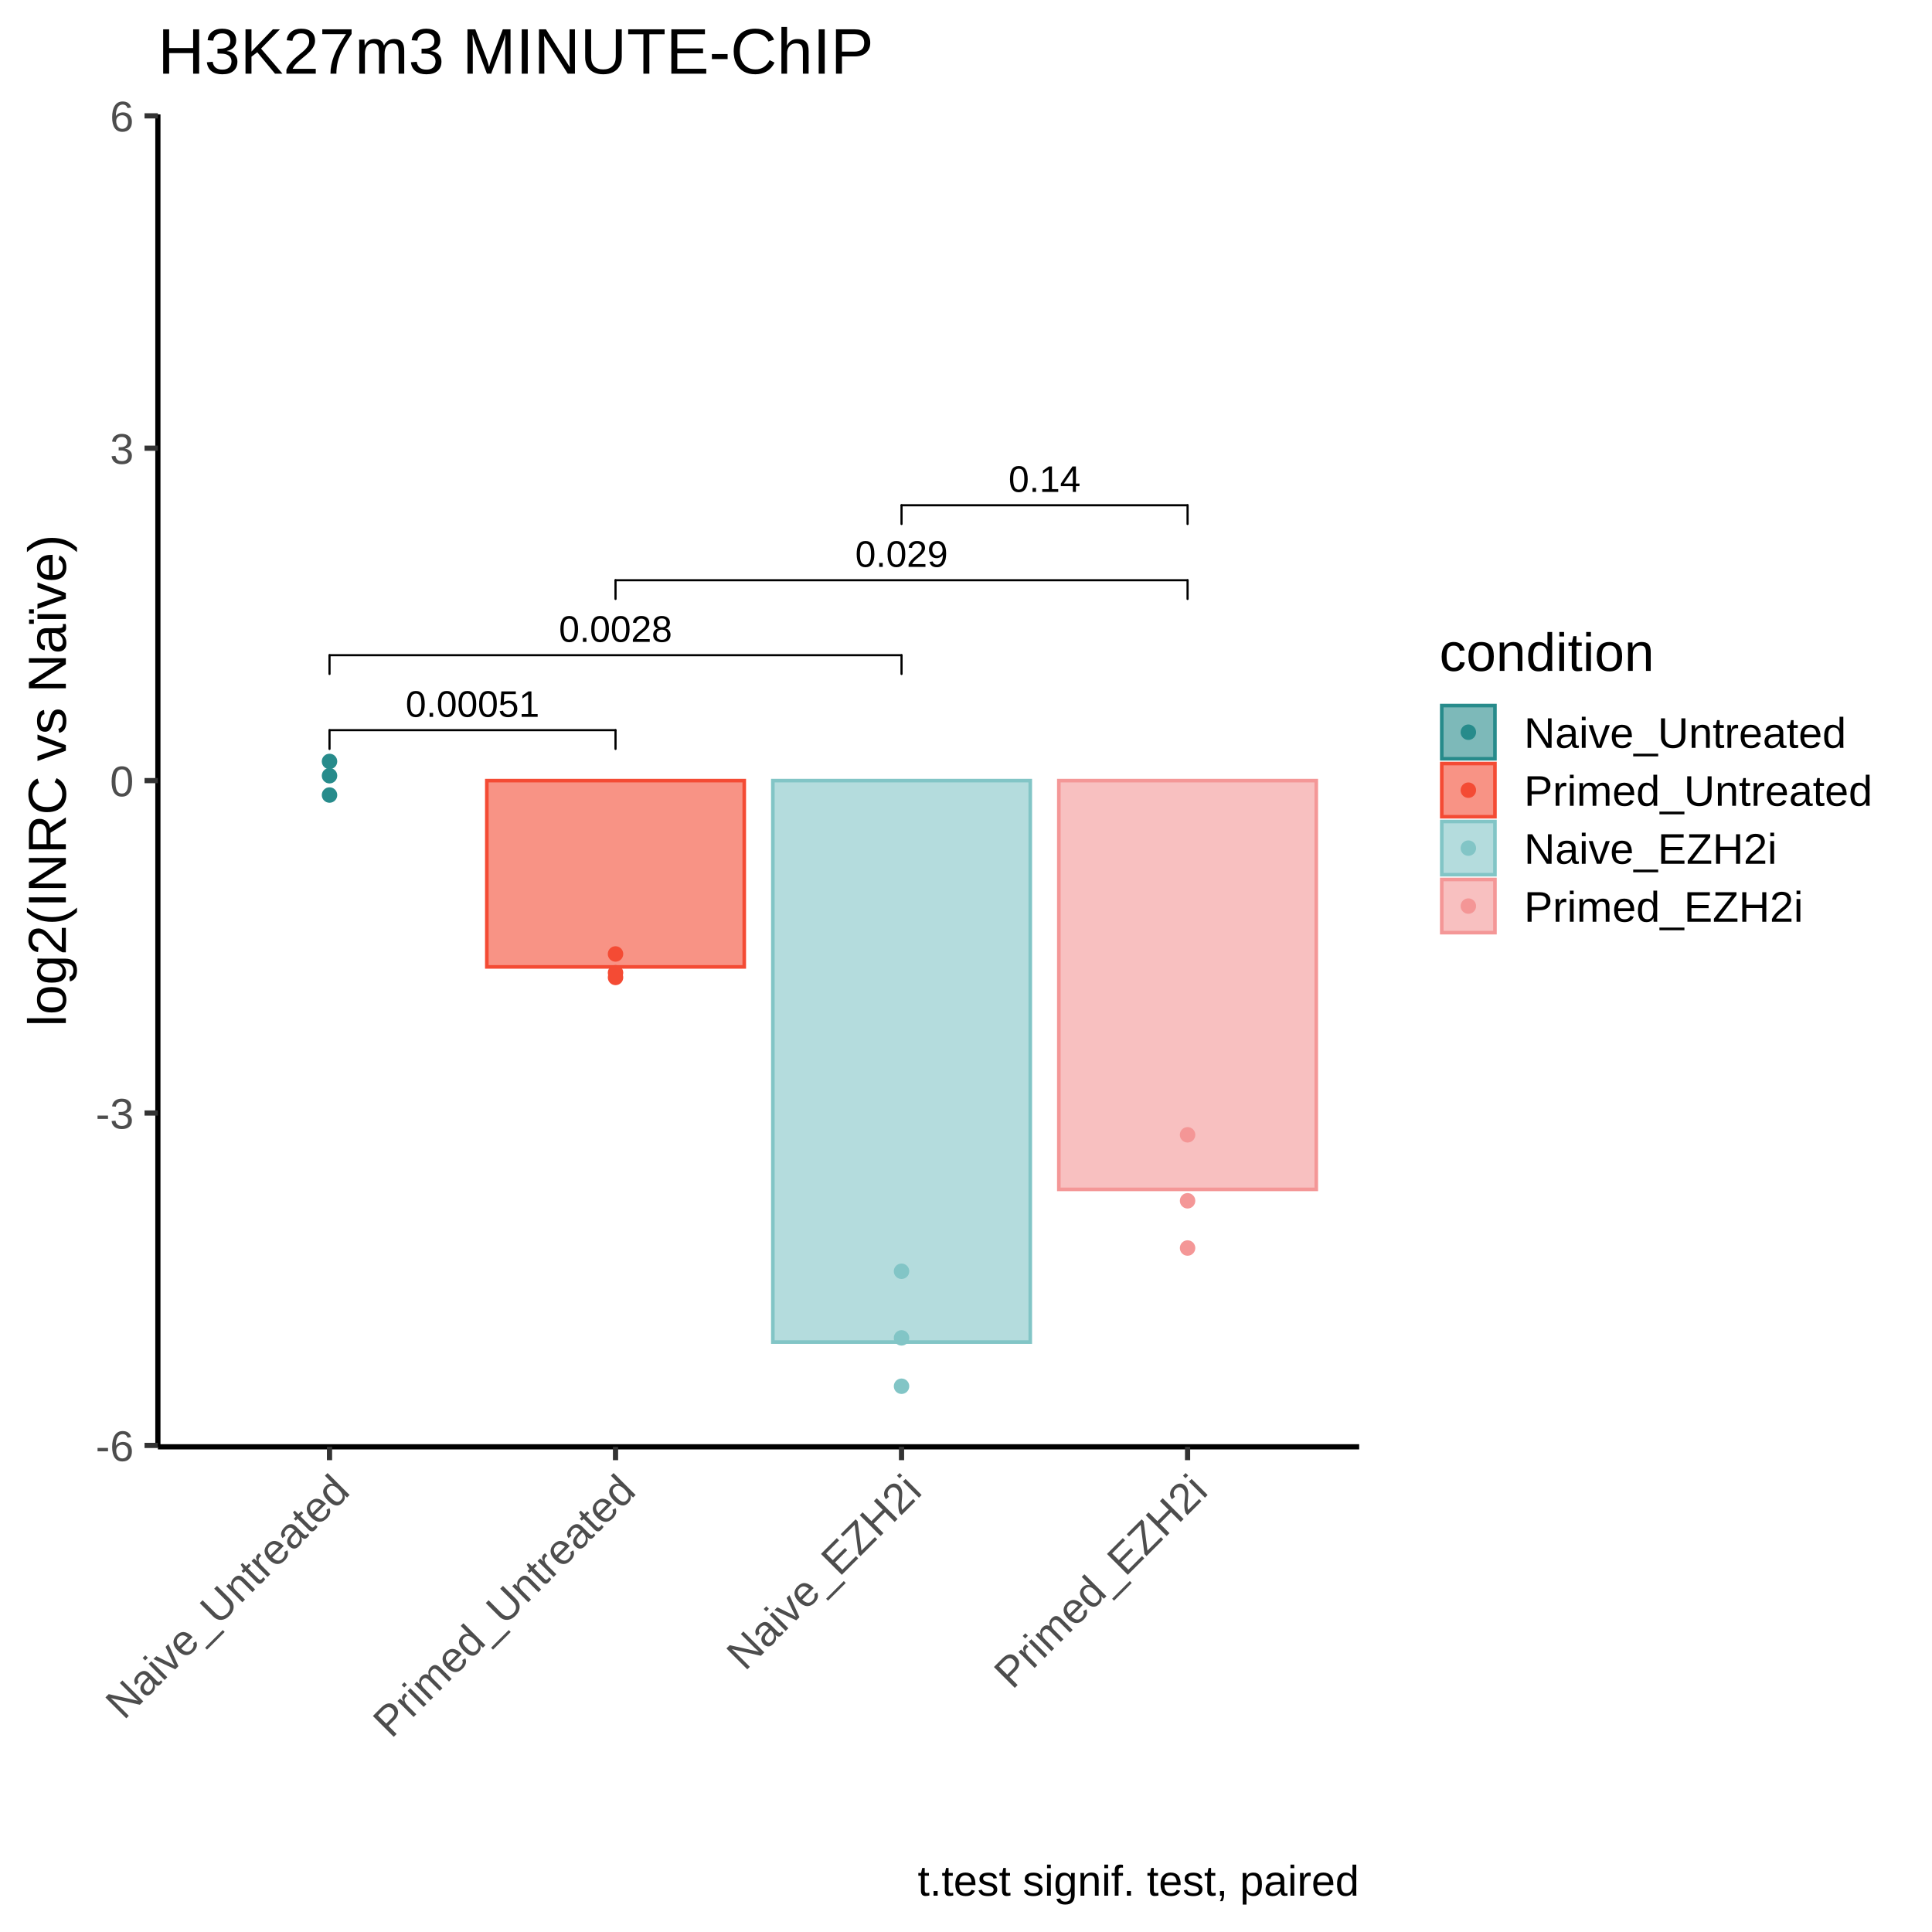
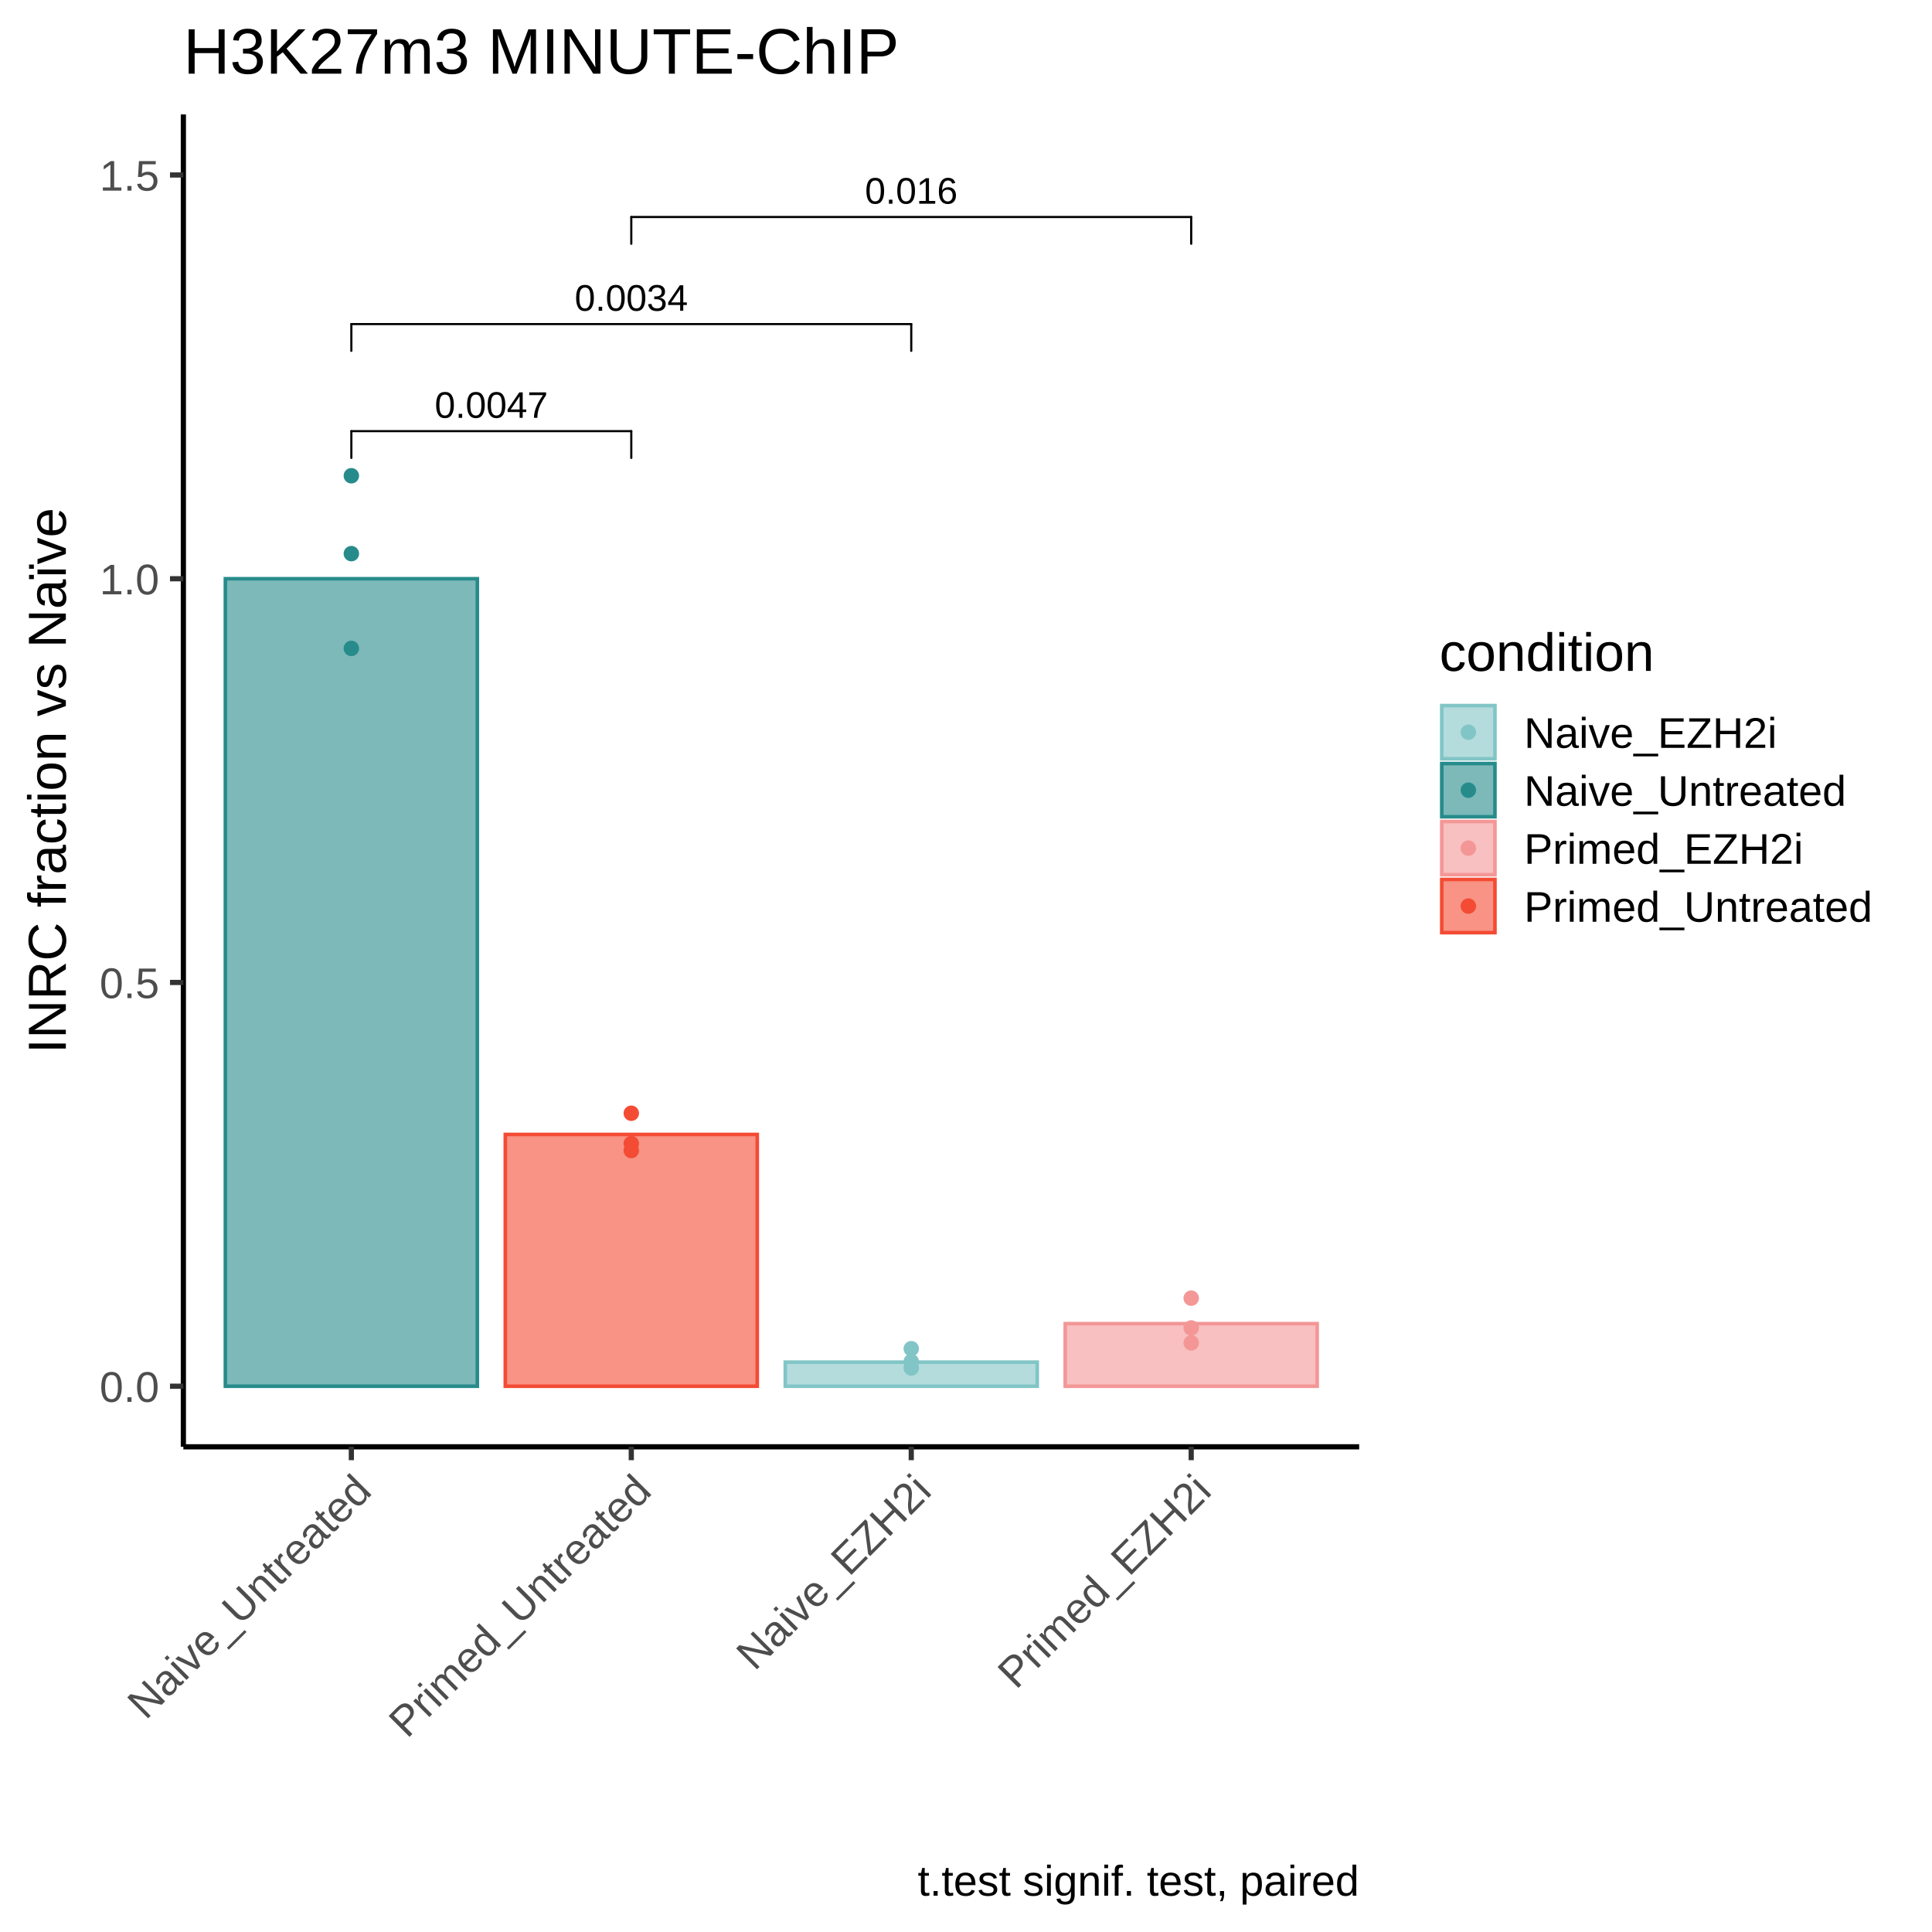
<svg xmlns="http://www.w3.org/2000/svg" class="svglite" width="576.00pt" height="576.00pt" viewBox="0 0 576.00 576.00">
  <defs>
    <style type="text/css">
    .svglite line, .svglite polyline, .svglite polygon, .svglite path, .svglite rect, .svglite circle {
      fill: none;
      stroke: #000000;
      stroke-linecap: round;
      stroke-linejoin: round;
      stroke-miterlimit: 10.00;
    }
  </style>
  </defs>
  <rect width="100%" height="100%" style="stroke: none; fill: #FFFFFF;" />
  <defs>
    <clipPath id="cpMC4wMHw1NzYuMDB8MC4wMHw1NzYuMDA=">
      <rect x="0.00" y="0.00" width="576.00" height="576.00" />
    </clipPath>
  </defs>
  <g clip-path="url(#cpMC4wMHw1NzYuMDB8MC4wMHw1NzYuMDA=)">
    <rect x="0.00" y="0.00" width="576.00" height="576.00" style="stroke-width: 1.55; stroke: #FFFFFF; fill: #FFFFFF;" />
  </g>
  <defs>
-     <clipPath id="cpNDcuMDd8NDA1LjIyfDM0LjExfDQzMS4zNA==">
-       <rect x="47.07" y="34.11" width="358.15" height="397.23" />
+     <clipPath id="cpNTQuNjd8NDA1LjIyfDM0LjExfDQzMS4zNA==">
+       <rect x="54.67" y="34.11" width="350.56" height="397.23" />
    </clipPath>
  </defs>
-   <g clip-path="url(#cpNDcuMDd8NDA1LjIyfDM0LjExfDQzMS4zNA==)">
-     <rect x="47.07" y="34.11" width="358.15" height="397.23" style="stroke-width: 1.55; stroke: none; fill: #FFFFFF;" />
-     <circle cx="98.24" cy="231.27" r="1.95" style="stroke-width: 0.71; stroke: #278B8B; fill: #278B8B;" />
-     <circle cx="98.24" cy="227.01" r="1.95" style="stroke-width: 0.71; stroke: #278B8B; fill: #278B8B;" />
-     <circle cx="98.24" cy="237.03" r="1.95" style="stroke-width: 0.71; stroke: #278B8B; fill: #278B8B;" />
-     <circle cx="183.51" cy="290.01" r="1.95" style="stroke-width: 0.71; stroke: #F44B34; fill: #F44B34;" />
-     <circle cx="183.51" cy="284.41" r="1.95" style="stroke-width: 0.71; stroke: #F44B34; fill: #F44B34;" />
-     <circle cx="183.51" cy="291.41" r="1.95" style="stroke-width: 0.71; stroke: #F44B34; fill: #F44B34;" />
-     <circle cx="268.78" cy="413.29" r="1.95" style="stroke-width: 0.71; stroke: #82C5C6; fill: #82C5C6;" />
-     <circle cx="268.78" cy="379.01" r="1.95" style="stroke-width: 0.71; stroke: #82C5C6; fill: #82C5C6;" />
-     <circle cx="268.78" cy="398.87" r="1.95" style="stroke-width: 0.71; stroke: #82C5C6; fill: #82C5C6;" />
-     <circle cx="354.06" cy="358.00" r="1.95" style="stroke-width: 0.71; stroke: #F49797; fill: #F49797;" />
-     <circle cx="354.06" cy="372.08" r="1.95" style="stroke-width: 0.71; stroke: #F49797; fill: #F49797;" />
-     <circle cx="354.06" cy="338.33" r="1.95" style="stroke-width: 0.71; stroke: #F49797; fill: #F49797;" />
-     <text x="311.42" y="146.66" text-anchor="middle" style="font-size: 11.04px; font-family: Liberation Sans;" textLength="24.57px" lengthAdjust="spacingAndGlyphs">0.14</text>
-     <line x1="268.78" y1="156.22" x2="268.78" y2="150.63" style="stroke-width: 0.64;" />
-     <line x1="268.78" y1="150.63" x2="354.06" y2="150.63" style="stroke-width: 0.64;" />
-     <line x1="354.06" y1="150.63" x2="354.06" y2="156.22" style="stroke-width: 0.64;" />
-     <text x="183.51" y="191.37" text-anchor="middle" style="font-size: 11.04px; font-family: Liberation Sans;" textLength="38.61px" lengthAdjust="spacingAndGlyphs">0.0028</text>
-     <line x1="268.78" y1="200.93" x2="268.78" y2="195.34" style="stroke-width: 0.64;" />
-     <line x1="268.78" y1="195.34" x2="98.24" y2="195.34" style="stroke-width: 0.64;" />
-     <line x1="98.24" y1="195.34" x2="98.24" y2="200.93" style="stroke-width: 0.64;" />
-     <text x="140.87" y="213.72" text-anchor="middle" style="font-size: 11.04px; font-family: Liberation Sans;" textLength="45.63px" lengthAdjust="spacingAndGlyphs">0.00051</text>
-     <line x1="98.24" y1="223.28" x2="98.24" y2="217.69" style="stroke-width: 0.64;" />
-     <line x1="98.24" y1="217.69" x2="183.51" y2="217.69" style="stroke-width: 0.64;" />
-     <line x1="183.51" y1="217.69" x2="183.51" y2="223.28" style="stroke-width: 0.64;" />
-     <text x="268.78" y="169.01" text-anchor="middle" style="font-size: 11.04px; font-family: Liberation Sans;" textLength="31.59px" lengthAdjust="spacingAndGlyphs">0.029</text>
-     <line x1="354.06" y1="178.57" x2="354.06" y2="172.99" style="stroke-width: 0.64;" />
-     <line x1="354.06" y1="172.99" x2="183.51" y2="172.99" style="stroke-width: 0.64;" />
-     <line x1="183.51" y1="172.99" x2="183.51" y2="178.57" style="stroke-width: 0.64;" />
-     <rect x="59.86" y="232.73" width="76.75" height="0.00" style="stroke-width: 1.07; stroke: #278B8B; stroke-linecap: square; stroke-linejoin: miter; fill: #278B8B; fill-opacity: 0.60;" />
-     <rect x="145.14" y="232.73" width="76.75" height="55.54" style="stroke-width: 1.07; stroke: #F44B34; stroke-linecap: square; stroke-linejoin: miter; fill: #F44B34; fill-opacity: 0.60;" />
-     <rect x="230.41" y="232.73" width="76.75" height="167.39" style="stroke-width: 1.07; stroke: #82C5C6; stroke-linecap: square; stroke-linejoin: miter; fill: #82C5C6; fill-opacity: 0.60;" />
-     <rect x="315.68" y="232.73" width="76.75" height="121.87" style="stroke-width: 1.07; stroke: #F49797; stroke-linecap: square; stroke-linejoin: miter; fill: #F49797; fill-opacity: 0.60;" />
+   <g clip-path="url(#cpNTQuNjd8NDA1LjIyfDM0LjExfDQzMS4zNA==)">
+     <rect x="54.67" y="34.11" width="350.56" height="397.23" style="stroke-width: 1.55; stroke: none; fill: #FFFFFF;" />
+     <circle cx="104.75" cy="165.06" r="1.95" style="stroke-width: 0.71; stroke: #278B8B; fill: #278B8B;" />
+     <circle cx="104.75" cy="141.84" r="1.95" style="stroke-width: 0.71; stroke: #278B8B; fill: #278B8B;" />
+     <circle cx="104.75" cy="193.31" r="1.95" style="stroke-width: 0.71; stroke: #278B8B; fill: #278B8B;" />
+     <circle cx="188.21" cy="340.93" r="1.95" style="stroke-width: 0.71; stroke: #F44B34; fill: #F44B34;" />
+     <circle cx="188.21" cy="331.90" r="1.95" style="stroke-width: 0.71; stroke: #F44B34; fill: #F44B34;" />
+     <circle cx="188.21" cy="343.02" r="1.95" style="stroke-width: 0.71; stroke: #F44B34; fill: #F44B34;" />
+     <circle cx="271.68" cy="407.84" r="1.95" style="stroke-width: 0.71; stroke: #82C5C6; fill: #82C5C6;" />
+     <circle cx="271.68" cy="402.10" r="1.95" style="stroke-width: 0.71; stroke: #82C5C6; fill: #82C5C6;" />
+     <circle cx="271.68" cy="405.92" r="1.95" style="stroke-width: 0.71; stroke: #82C5C6; fill: #82C5C6;" />
+     <circle cx="355.14" cy="395.91" r="1.95" style="stroke-width: 0.71; stroke: #F49797; fill: #F49797;" />
+     <circle cx="355.14" cy="400.36" r="1.95" style="stroke-width: 0.71; stroke: #F49797; fill: #F49797;" />
+     <circle cx="355.14" cy="387.03" r="1.95" style="stroke-width: 0.71; stroke: #F49797; fill: #F49797;" />
+     <text x="188.21" y="92.65" text-anchor="middle" style="font-size: 11.04px; font-family: Liberation Sans;" textLength="38.61px" lengthAdjust="spacingAndGlyphs">0.0034</text>
+     <line x1="271.68" y1="104.60" x2="271.68" y2="96.62" style="stroke-width: 0.64;" />
+     <line x1="271.68" y1="96.62" x2="104.75" y2="96.62" style="stroke-width: 0.64;" />
+     <line x1="104.75" y1="96.62" x2="104.75" y2="104.60" style="stroke-width: 0.64;" />
+     <text x="146.48" y="124.57" text-anchor="middle" style="font-size: 11.04px; font-family: Liberation Sans;" textLength="38.61px" lengthAdjust="spacingAndGlyphs">0.0047</text>
+     <line x1="104.75" y1="136.52" x2="104.75" y2="128.54" style="stroke-width: 0.64;" />
+     <line x1="104.75" y1="128.54" x2="188.21" y2="128.54" style="stroke-width: 0.64;" />
+     <line x1="188.21" y1="128.54" x2="188.21" y2="136.52" style="stroke-width: 0.64;" />
+     <text x="271.68" y="60.73" text-anchor="middle" style="font-size: 11.04px; font-family: Liberation Sans;" textLength="31.59px" lengthAdjust="spacingAndGlyphs">0.016</text>
+     <line x1="355.14" y1="72.68" x2="355.14" y2="64.70" style="stroke-width: 0.64;" />
+     <line x1="355.14" y1="64.70" x2="188.21" y2="64.70" style="stroke-width: 0.64;" />
+     <line x1="188.21" y1="64.70" x2="188.21" y2="72.68" style="stroke-width: 0.64;" />
+     <rect x="67.19" y="172.54" width="75.12" height="240.75" style="stroke-width: 1.07; stroke: #278B8B; stroke-linecap: square; stroke-linejoin: miter; fill: #278B8B; fill-opacity: 0.60;" />
+     <rect x="150.65" y="338.22" width="75.12" height="75.07" style="stroke-width: 1.07; stroke: #F44B34; stroke-linecap: square; stroke-linejoin: miter; fill: #F44B34; fill-opacity: 0.60;" />
+     <rect x="234.12" y="406.11" width="75.12" height="7.18" style="stroke-width: 1.07; stroke: #82C5C6; stroke-linecap: square; stroke-linejoin: miter; fill: #82C5C6; fill-opacity: 0.60;" />
+     <rect x="317.58" y="394.63" width="75.12" height="18.66" style="stroke-width: 1.07; stroke: #F49797; stroke-linecap: square; stroke-linejoin: miter; fill: #F49797; fill-opacity: 0.60;" />
  </g>
  <g clip-path="url(#cpMC4wMHw1NzYuMDB8MC4wMHw1NzYuMDA=)">
-     <polyline points="47.07,431.34 47.07,34.11 " style="stroke-width: 1.55; stroke-linecap: butt;" />
-     <text x="39.90" y="435.59" text-anchor="end" style="font-size: 12.80px; fill: #4D4D4D; font-family: Liberation Sans;" textLength="12.76px" lengthAdjust="spacingAndGlyphs">-6</text>
-     <text x="39.90" y="336.49" text-anchor="end" style="font-size: 12.80px; fill: #4D4D4D; font-family: Liberation Sans;" textLength="12.76px" lengthAdjust="spacingAndGlyphs">-3</text>
-     <text x="39.90" y="237.39" text-anchor="end" style="font-size: 12.80px; fill: #4D4D4D; font-family: Liberation Sans;" textLength="8.14px" lengthAdjust="spacingAndGlyphs">0</text>
-     <text x="39.90" y="138.29" text-anchor="end" style="font-size: 12.80px; fill: #4D4D4D; font-family: Liberation Sans;" textLength="8.14px" lengthAdjust="spacingAndGlyphs">3</text>
-     <text x="39.90" y="39.19" text-anchor="end" style="font-size: 12.80px; fill: #4D4D4D; font-family: Liberation Sans;" textLength="8.14px" lengthAdjust="spacingAndGlyphs">6</text>
-     <polyline points="43.09,430.93 47.07,430.93 " style="stroke-width: 1.55; stroke: #333333; stroke-linecap: butt;" />
-     <polyline points="43.09,331.83 47.07,331.83 " style="stroke-width: 1.55; stroke: #333333; stroke-linecap: butt;" />
-     <polyline points="43.09,232.73 47.07,232.73 " style="stroke-width: 1.55; stroke: #333333; stroke-linecap: butt;" />
-     <polyline points="43.09,133.63 47.07,133.63 " style="stroke-width: 1.55; stroke: #333333; stroke-linecap: butt;" />
-     <polyline points="43.09,34.53 47.07,34.53 " style="stroke-width: 1.55; stroke: #333333; stroke-linecap: butt;" />
-     <polyline points="47.07,431.34 405.22,431.34 " style="stroke-width: 1.55; stroke-linecap: butt;" />
-     <polyline points="98.24,435.33 98.24,431.34 " style="stroke-width: 1.55; stroke: #333333; stroke-linecap: butt;" />
-     <polyline points="183.51,435.33 183.51,431.34 " style="stroke-width: 1.55; stroke: #333333; stroke-linecap: butt;" />
-     <polyline points="268.78,435.33 268.78,431.34 " style="stroke-width: 1.55; stroke: #333333; stroke-linecap: butt;" />
-     <polyline points="354.06,435.33 354.06,431.34 " style="stroke-width: 1.55; stroke: #333333; stroke-linecap: butt;" />
-     <text transform="translate(104.83,445.11) rotate(-45)" text-anchor="end" style="font-size: 12.80px; fill: #4D4D4D; font-family: Liberation Sans;" textLength="107.01px" lengthAdjust="spacingAndGlyphs">Naive_Untreated</text>
-     <text transform="translate(190.10,445.11) rotate(-45)" text-anchor="end" style="font-size: 12.80px; fill: #4D4D4D; font-family: Liberation Sans;" textLength="115.37px" lengthAdjust="spacingAndGlyphs">Primed_Untreated</text>
-     <text transform="translate(275.38,445.11) rotate(-45)" text-anchor="end" style="font-size: 12.80px; fill: #4D4D4D; font-family: Liberation Sans;" textLength="80.98px" lengthAdjust="spacingAndGlyphs">Naive_EZH2i</text>
-     <text transform="translate(360.65,445.11) rotate(-45)" text-anchor="end" style="font-size: 12.80px; fill: #4D4D4D; font-family: Liberation Sans;" textLength="89.34px" lengthAdjust="spacingAndGlyphs">Primed_EZH2i</text>
-     <text transform="translate(19.63,232.73) rotate(-90)" text-anchor="middle" style="font-size: 16.00px; font-family: Liberation Sans;" textLength="158.72px" lengthAdjust="spacingAndGlyphs">log2(INRC vs Naïve)</text>
+     <polyline points="54.67,431.34 54.67,34.11 " style="stroke-width: 1.55; stroke-linecap: butt;" />
+     <text x="47.49" y="417.95" text-anchor="end" style="font-size: 12.80px; fill: #4D4D4D; font-family: Liberation Sans;" textLength="20.35px" lengthAdjust="spacingAndGlyphs">0.0</text>
+     <text x="47.49" y="297.57" text-anchor="end" style="font-size: 12.80px; fill: #4D4D4D; font-family: Liberation Sans;" textLength="20.35px" lengthAdjust="spacingAndGlyphs">0.5</text>
+     <text x="47.49" y="177.20" text-anchor="end" style="font-size: 12.80px; fill: #4D4D4D; font-family: Liberation Sans;" textLength="20.35px" lengthAdjust="spacingAndGlyphs">1.0</text>
+     <text x="47.49" y="56.83" text-anchor="end" style="font-size: 12.80px; fill: #4D4D4D; font-family: Liberation Sans;" textLength="20.35px" lengthAdjust="spacingAndGlyphs">1.5</text>
+     <polyline points="50.68,413.29 54.67,413.29 " style="stroke-width: 1.55; stroke: #333333; stroke-linecap: butt;" />
+     <polyline points="50.68,292.91 54.67,292.91 " style="stroke-width: 1.55; stroke: #333333; stroke-linecap: butt;" />
+     <polyline points="50.68,172.54 54.67,172.54 " style="stroke-width: 1.55; stroke: #333333; stroke-linecap: butt;" />
+     <polyline points="50.68,52.17 54.67,52.17 " style="stroke-width: 1.55; stroke: #333333; stroke-linecap: butt;" />
+     <polyline points="54.67,431.34 405.22,431.34 " style="stroke-width: 1.55; stroke-linecap: butt;" />
+     <polyline points="104.75,435.33 104.75,431.34 " style="stroke-width: 1.55; stroke: #333333; stroke-linecap: butt;" />
+     <polyline points="188.21,435.33 188.21,431.34 " style="stroke-width: 1.55; stroke: #333333; stroke-linecap: butt;" />
+     <polyline points="271.68,435.33 271.68,431.34 " style="stroke-width: 1.55; stroke: #333333; stroke-linecap: butt;" />
+     <polyline points="355.14,435.33 355.14,431.34 " style="stroke-width: 1.55; stroke: #333333; stroke-linecap: butt;" />
+     <text transform="translate(111.34,445.11) rotate(-45)" text-anchor="end" style="font-size: 12.80px; fill: #4D4D4D; font-family: Liberation Sans;" textLength="107.01px" lengthAdjust="spacingAndGlyphs">Naive_Untreated</text>
+     <text transform="translate(194.80,445.11) rotate(-45)" text-anchor="end" style="font-size: 12.80px; fill: #4D4D4D; font-family: Liberation Sans;" textLength="115.37px" lengthAdjust="spacingAndGlyphs">Primed_Untreated</text>
+     <text transform="translate(278.27,445.11) rotate(-45)" text-anchor="end" style="font-size: 12.80px; fill: #4D4D4D; font-family: Liberation Sans;" textLength="80.98px" lengthAdjust="spacingAndGlyphs">Naive_EZH2i</text>
+     <text transform="translate(361.74,445.11) rotate(-45)" text-anchor="end" style="font-size: 12.80px; fill: #4D4D4D; font-family: Liberation Sans;" textLength="89.34px" lengthAdjust="spacingAndGlyphs">Primed_EZH2i</text>
+     <text transform="translate(19.63,232.73) rotate(-90)" text-anchor="middle" style="font-size: 16.00px; font-family: Liberation Sans;" textLength="178.21px" lengthAdjust="spacingAndGlyphs">INRC fraction vs Naïve</text>
    <rect x="421.16" y="178.71" width="146.87" height="108.04" style="stroke-width: 1.55; stroke: none; fill: #FFFFFF;" />
    <text x="429.13" y="200.01" style="font-size: 16.00px; font-family: Liberation Sans;" textLength="73.95px" lengthAdjust="spacingAndGlyphs">condition</text>
-     <circle cx="437.77" cy="218.30" r="1.95" style="stroke-width: 0.71; stroke: #278B8B; fill: #278B8B;" />
-     <rect x="429.84" y="210.36" width="15.86" height="15.86" style="stroke-width: 1.07; stroke: #278B8B; stroke-linecap: square; stroke-linejoin: miter; fill: #278B8B; fill-opacity: 0.60;" />
-     <circle cx="437.77" cy="235.58" r="1.95" style="stroke-width: 0.71; stroke: #F44B34; fill: #F44B34;" />
-     <rect x="429.84" y="227.64" width="15.86" height="15.86" style="stroke-width: 1.07; stroke: #F44B34; stroke-linecap: square; stroke-linejoin: miter; fill: #F44B34; fill-opacity: 0.60;" />
-     <circle cx="437.77" cy="252.86" r="1.95" style="stroke-width: 0.71; stroke: #82C5C6; fill: #82C5C6;" />
-     <rect x="429.84" y="244.92" width="15.86" height="15.86" style="stroke-width: 1.07; stroke: #82C5C6; stroke-linecap: square; stroke-linejoin: miter; fill: #82C5C6; fill-opacity: 0.60;" />
-     <circle cx="437.77" cy="270.14" r="1.95" style="stroke-width: 0.71; stroke: #F49797; fill: #F49797;" />
-     <rect x="429.84" y="262.20" width="15.86" height="15.86" style="stroke-width: 1.07; stroke: #F49797; stroke-linecap: square; stroke-linejoin: miter; fill: #F49797; fill-opacity: 0.60;" />
-     <text x="454.38" y="222.96" style="font-size: 12.80px; font-family: Liberation Sans;" textLength="107.01px" lengthAdjust="spacingAndGlyphs">Naive_Untreated</text>
-     <text x="454.38" y="240.24" style="font-size: 12.80px; font-family: Liberation Sans;" textLength="115.37px" lengthAdjust="spacingAndGlyphs">Primed_Untreated</text>
-     <text x="454.38" y="257.52" style="font-size: 12.80px; font-family: Liberation Sans;" textLength="80.98px" lengthAdjust="spacingAndGlyphs">Naive_EZH2i</text>
-     <text x="454.38" y="274.80" style="font-size: 12.80px; font-family: Liberation Sans;" textLength="89.34px" lengthAdjust="spacingAndGlyphs">Primed_EZH2i</text>
-     <text x="47.07" y="21.96" style="font-size: 19.20px; font-family: Liberation Sans;" textLength="224.83px" lengthAdjust="spacingAndGlyphs">H3K27m3 MINUTE-ChIP</text>
+     <circle cx="437.77" cy="218.30" r="1.95" style="stroke-width: 0.71; stroke: #82C5C6; fill: #82C5C6;" />
+     <rect x="429.84" y="210.36" width="15.86" height="15.86" style="stroke-width: 1.07; stroke: #82C5C6; stroke-linecap: square; stroke-linejoin: miter; fill: #82C5C6; fill-opacity: 0.60;" />
+     <circle cx="437.77" cy="235.58" r="1.95" style="stroke-width: 0.71; stroke: #278B8B; fill: #278B8B;" />
+     <rect x="429.84" y="227.64" width="15.86" height="15.86" style="stroke-width: 1.07; stroke: #278B8B; stroke-linecap: square; stroke-linejoin: miter; fill: #278B8B; fill-opacity: 0.60;" />
+     <circle cx="437.77" cy="252.86" r="1.95" style="stroke-width: 0.71; stroke: #F49797; fill: #F49797;" />
+     <rect x="429.84" y="244.92" width="15.86" height="15.86" style="stroke-width: 1.07; stroke: #F49797; stroke-linecap: square; stroke-linejoin: miter; fill: #F49797; fill-opacity: 0.60;" />
+     <circle cx="437.77" cy="270.14" r="1.95" style="stroke-width: 0.71; stroke: #F44B34; fill: #F44B34;" />
+     <rect x="429.84" y="262.20" width="15.86" height="15.86" style="stroke-width: 1.07; stroke: #F44B34; stroke-linecap: square; stroke-linejoin: miter; fill: #F44B34; fill-opacity: 0.60;" />
+     <text x="454.38" y="222.96" style="font-size: 12.80px; font-family: Liberation Sans;" textLength="80.98px" lengthAdjust="spacingAndGlyphs">Naive_EZH2i</text>
+     <text x="454.38" y="240.24" style="font-size: 12.80px; font-family: Liberation Sans;" textLength="107.01px" lengthAdjust="spacingAndGlyphs">Naive_Untreated</text>
+     <text x="454.38" y="257.52" style="font-size: 12.80px; font-family: Liberation Sans;" textLength="89.34px" lengthAdjust="spacingAndGlyphs">Primed_EZH2i</text>
+     <text x="454.38" y="274.80" style="font-size: 12.80px; font-family: Liberation Sans;" textLength="115.37px" lengthAdjust="spacingAndGlyphs">Primed_Untreated</text>
+     <text x="54.67" y="21.96" style="font-size: 19.20px; font-family: Liberation Sans;" textLength="224.83px" lengthAdjust="spacingAndGlyphs">H3K27m3 MINUTE-ChIP</text>
    <text x="405.22" y="565.17" text-anchor="end" style="font-size: 12.80px; font-family: Liberation Sans;" textLength="152.65px" lengthAdjust="spacingAndGlyphs">t.test signif. test, paired</text>
  </g>
</svg>
